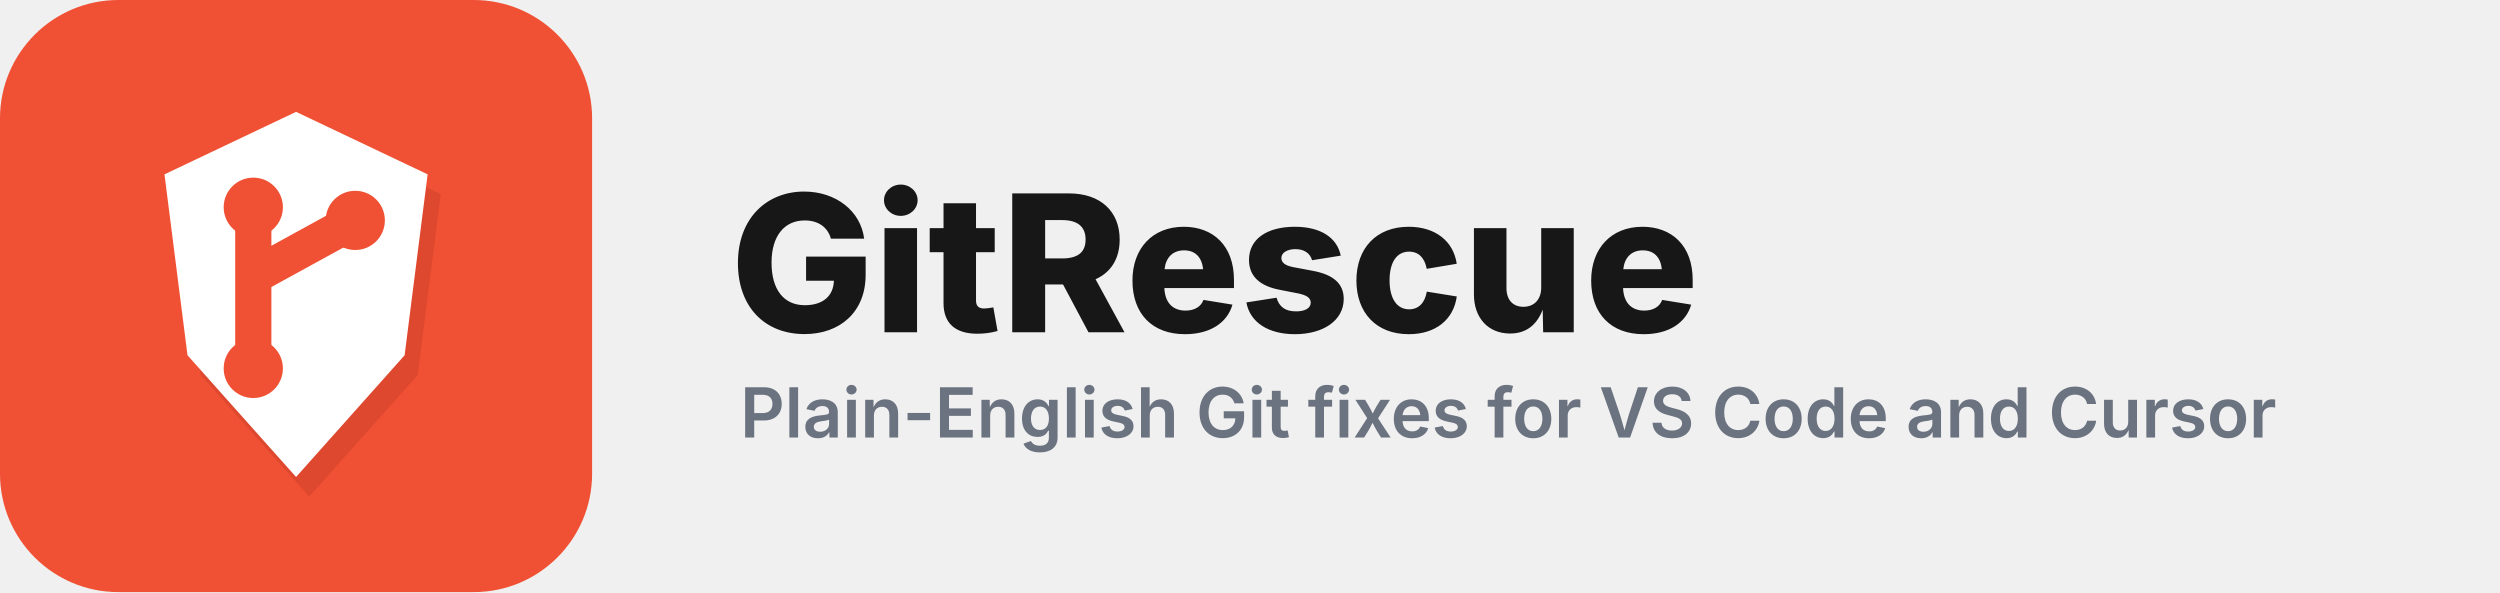
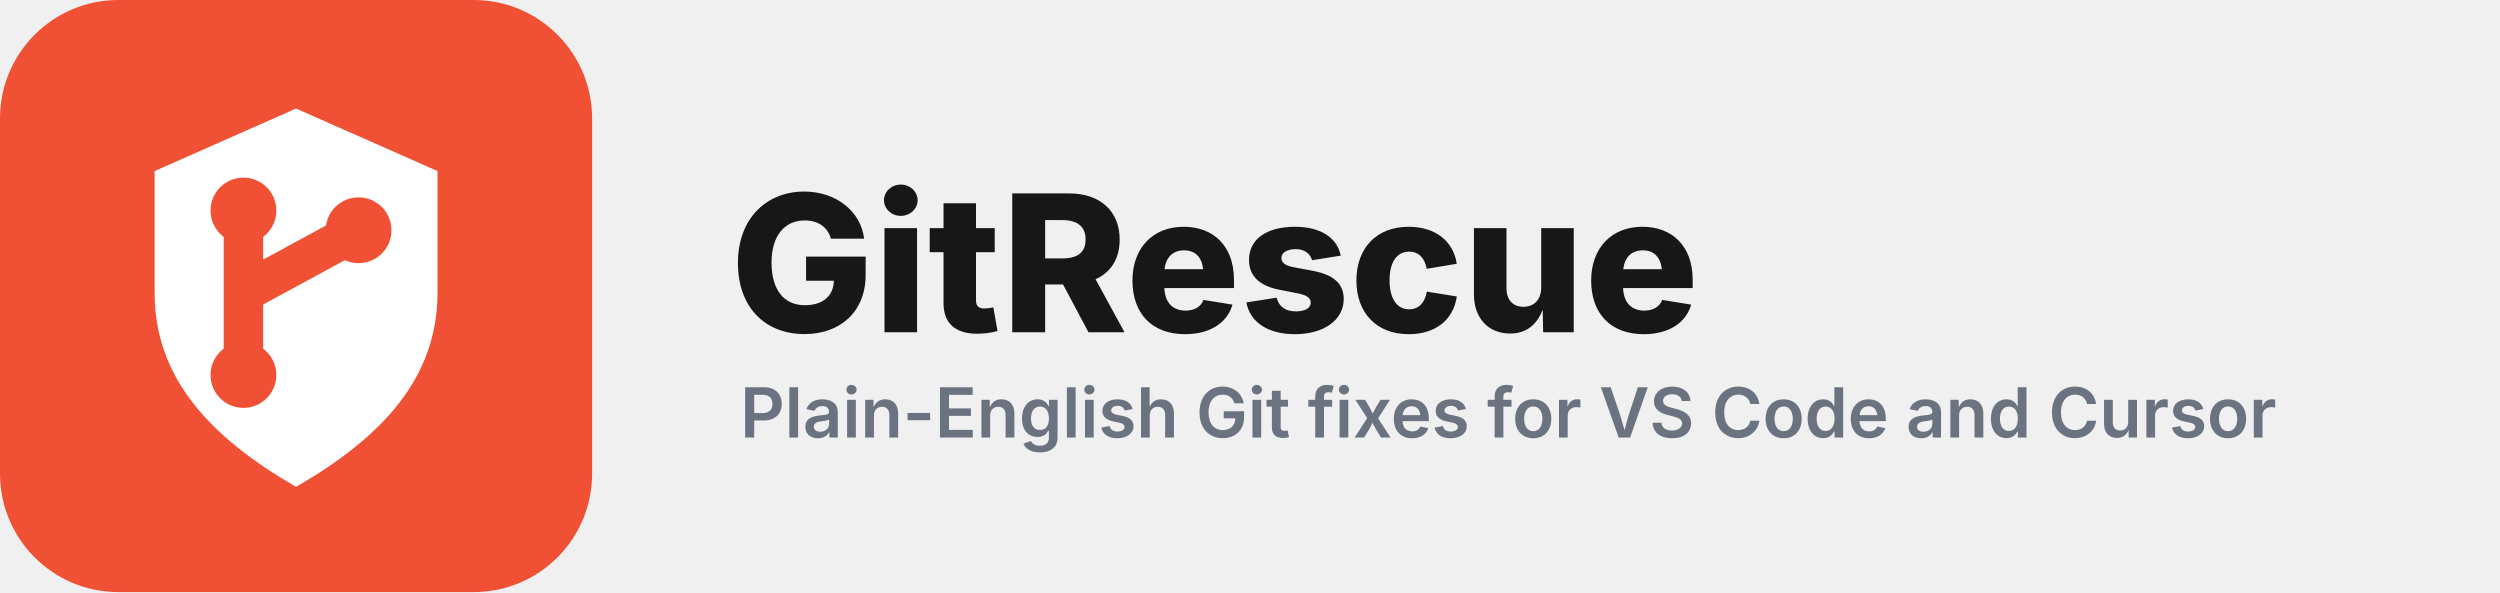
<svg xmlns="http://www.w3.org/2000/svg" width="760" height="180" viewBox="0 0 760 180" fill="none" role="img" aria-labelledby="title desc">
  <rect width="180" height="180" rx="36" fill="#F05033" />
-   <path d="M94 40L134 59L127 114L94 151L61 114L54 59L94 40Z" fill="#A12E1E" opacity=".22" />
-   <path d="M90 34L130 53L123 108L90 145L57 108L50 53L90 34Z" fill="#FFFFFF" />
-   <path d="M77 63V112M77 84L108 67" stroke="#F05033" stroke-width="11" stroke-linecap="round" stroke-linejoin="round" />
-   <circle cx="77" cy="63" r="9" fill="#F05033" />
-   <circle cx="77" cy="112" r="9" fill="#F05033" />
-   <circle cx="108" cy="67" r="9" fill="#F05033" />
+   <path d="M90 33L133 52V89C133 115 116 133 90 148C64 133 47 115 47 89V52L90 33Z" fill="#FFFFFF" />
+   <path d="M74 64V114M74 89L109 70" stroke="#F05033" stroke-width="12" stroke-linecap="round" stroke-linejoin="round" />
+   <circle cx="74" cy="64" r="10" fill="#F05033" />
+   <circle cx="74" cy="114" r="10" fill="#F05033" />
+   <circle cx="109" cy="70" r="10" fill="#F05033" />
  <text x="222" y="101" fill="#171717" font-family="Inter, ui-sans-serif, system-ui, -apple-system, BlinkMacSystemFont, Segoe UI, sans-serif" font-size="58" font-weight="800" letter-spacing="0">GitRescue</text>
  <text x="225" y="133" fill="#6B7280" font-family="Inter, ui-sans-serif, system-ui, -apple-system, BlinkMacSystemFont, Segoe UI, sans-serif" font-size="21" font-weight="600" letter-spacing="0">Plain-English Git fixes for VS Code and Cursor</text>
</svg>
